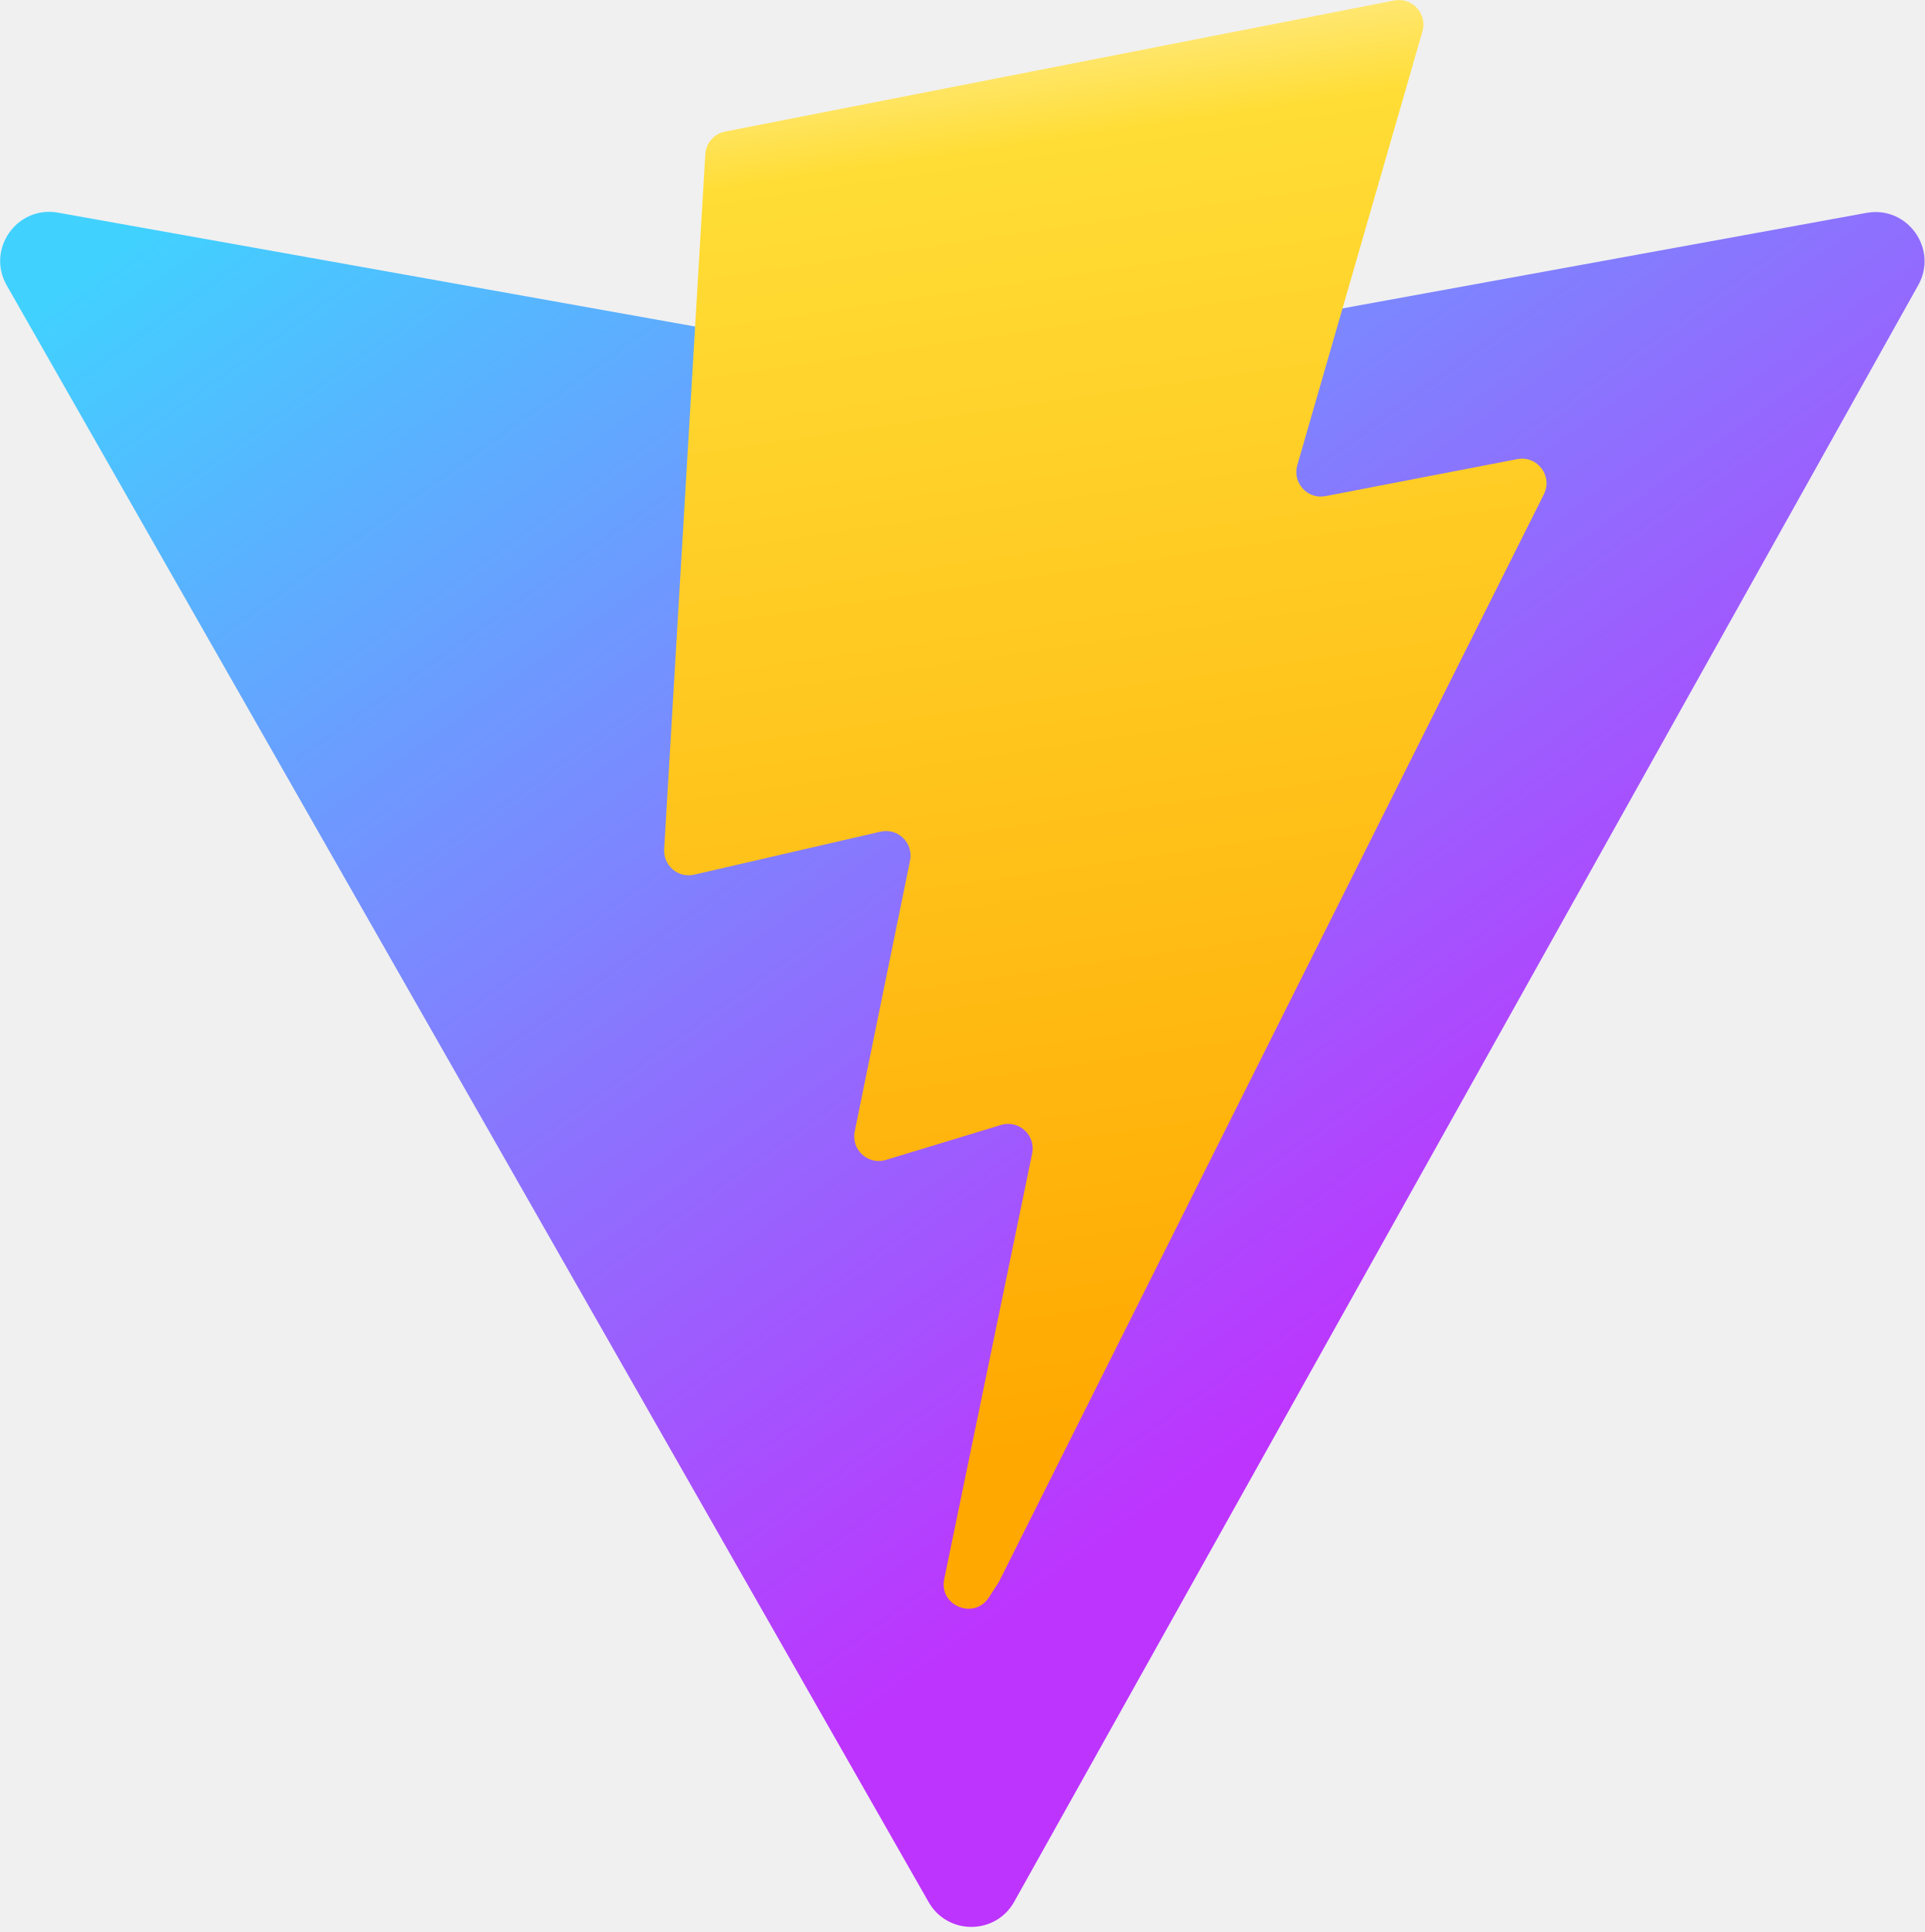
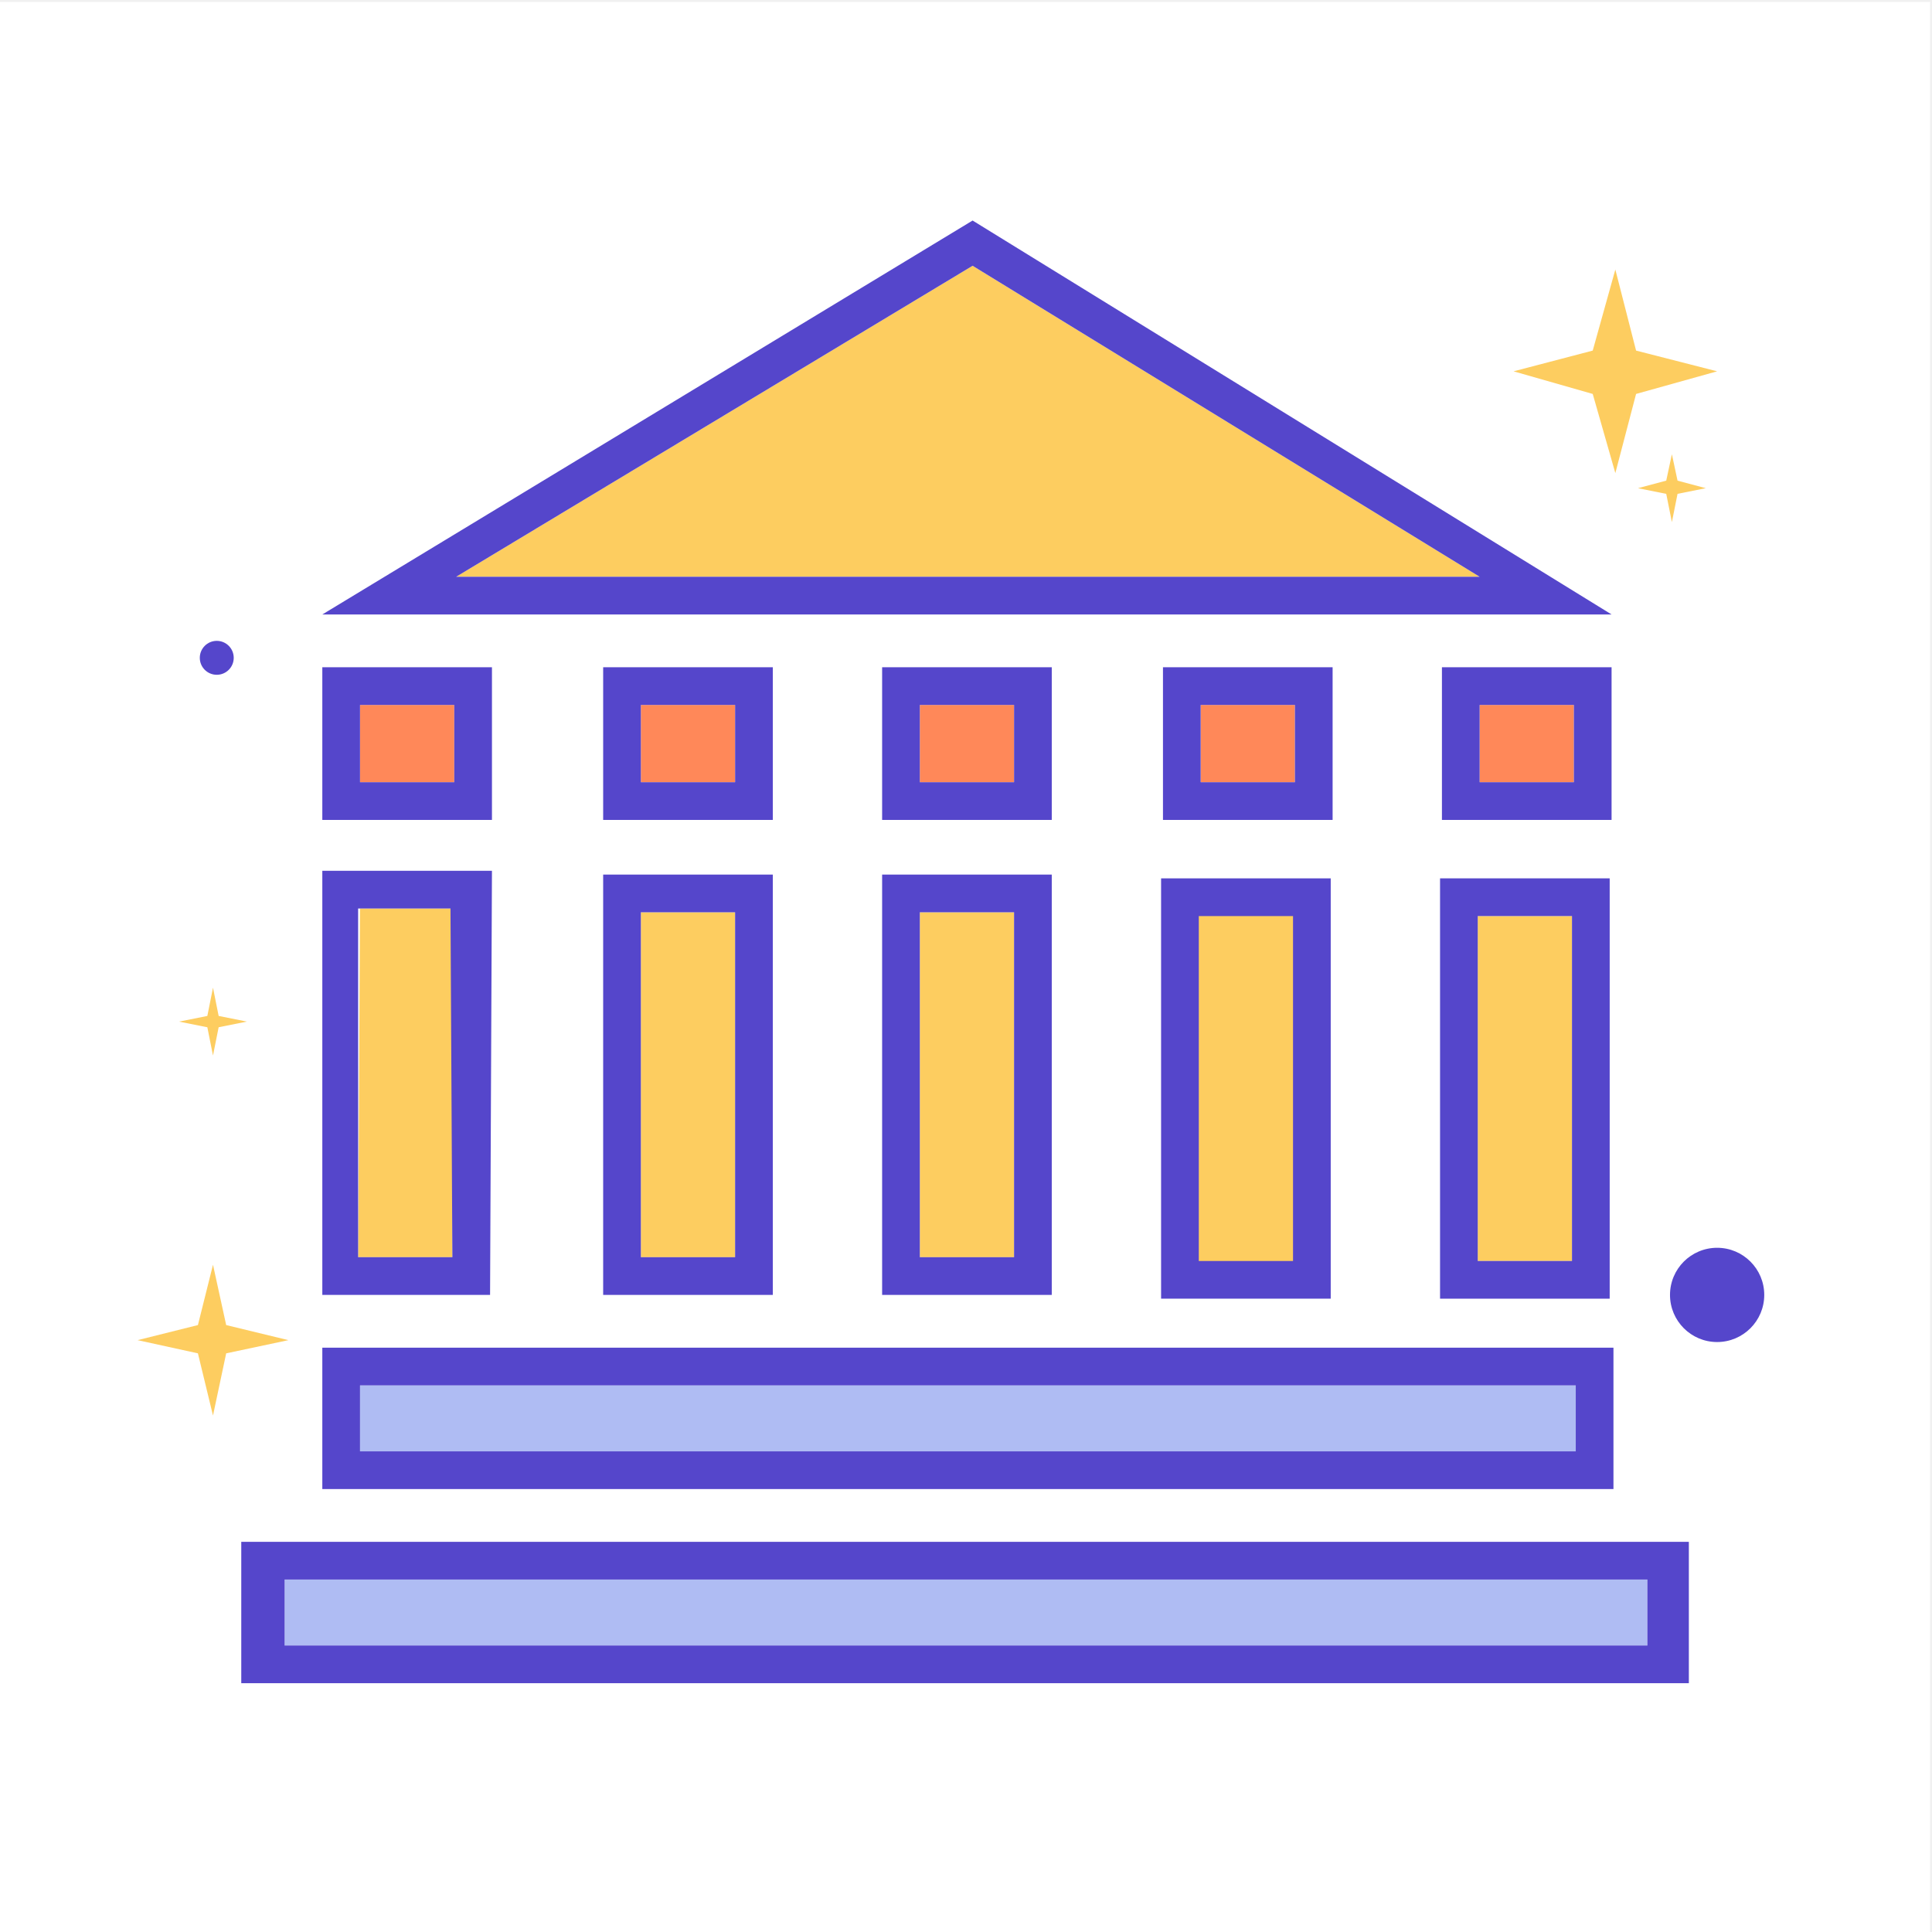
- <svg xmlns="http://www.w3.org/2000/svg" aria-hidden="true" role="img" class="iconify iconify--logos" width="31.88" height="32" preserveAspectRatio="xMidYMid meet" viewBox="0 0 256 257">
-   <defs>
-     <linearGradient id="IconifyId1813088fe1fbc01fb466" x1="-.828%" x2="57.636%" y1="7.652%" y2="78.411%">
-       <stop offset="0%" stop-color="#41D1FF" />
-       <stop offset="100%" stop-color="#BD34FE" />
-     </linearGradient>
-     <linearGradient id="IconifyId1813088fe1fbc01fb467" x1="43.376%" x2="50.316%" y1="2.242%" y2="89.03%">
-       <stop offset="0%" stop-color="#FFEA83" />
-       <stop offset="8.333%" stop-color="#FFDD35" />
-       <stop offset="100%" stop-color="#FFA800" />
-     </linearGradient>
-   </defs>
-   <path fill="url(#IconifyId1813088fe1fbc01fb466)" d="M255.153 37.938L134.897 252.976c-2.483 4.44-8.862 4.466-11.382.048L.875 37.958c-2.746-4.814 1.371-10.646 6.827-9.67l120.385 21.517a6.537 6.537 0 0 0 2.322-.004l117.867-21.483c5.438-.991 9.574 4.796 6.877 9.62Z" />
-   <path fill="url(#IconifyId1813088fe1fbc01fb467)" d="M185.432.063L96.44 17.501a3.268 3.268 0 0 0-2.634 3.014l-5.474 92.456a3.268 3.268 0 0 0 3.997 3.378l24.777-5.718c2.318-.535 4.413 1.507 3.936 3.838l-7.361 36.047c-.495 2.426 1.782 4.5 4.151 3.78l15.304-4.649c2.372-.72 4.652 1.36 4.15 3.788l-11.698 56.621c-.732 3.542 3.979 5.473 5.943 2.437l1.313-2.028l72.516-144.72c1.215-2.423-.88-5.186-3.54-4.672l-25.505 4.922c-2.396.462-4.435-1.77-3.759-4.114l16.646-57.705c.677-2.35-1.37-4.583-3.769-4.113Z" />
+ <svg xmlns="http://www.w3.org/2000/svg" width="800px" height="800px" viewBox="0 0 1024 1024" class="icon" version="1.1">
+   <path d="M0.001 0.999h1023.001v1023.001H0.001z" fill="#FFFFFF" />
+   <path d="M844.177 208.796l-41.959-11.988 41.959-10.989 11.988-42.958 10.989 42.958 42.958 10.989-42.958 11.988-10.989 41.959-11.988-41.959zM104.899 717.3l-31.969-6.993 31.969-7.992 7.992-31.969 6.993 31.969 32.968 7.992-32.968 6.993-6.993 32.968-7.992-32.968zM883.139 261.744l-14.985-2.997 14.985-3.996 2.997-13.986 2.997 13.986 14.985 3.996-14.985 2.997-2.997 14.985-2.997-14.985zM109.894 544.468l-14.985-2.997 14.985-2.997 2.997-14.985 2.997 14.985 14.985 2.997-14.985 2.997-2.997 14.985-2.997-14.985z" fill="#FDCD60" />
+   <path d="M114.889 348.66m-8.991 0a8.991 8.991 0 1 0 17.982 0 8.991 8.991 0 1 0-17.982 0Z" fill="#5546CB" />
+   <path d="M910.112 711.305a24.976 24.976 0 1 1 24.976-24.976 24.976 24.976 0 0 1-24.976 24.976z m0-35.965a9.99 9.99 0 1 1 0 0.999z" fill="#5546CB" />
+   <path d="M626.389 469.541h69.932v204.65h-69.932z" fill="#FDCD60" />
+   <path d="M190.815 734.283h644.371v34.966H190.815z" fill="#AFBCF3" />
+   <path d="M855.166 714.302H170.834v74.927h684.332z m-19.98 54.946H190.815v-34.966h644.371z" fill="#5546CB" />
+   <path d="M150.854 837.182h722.295v34.966H150.854z" fill="#AFBCF3" />
+   <path d="M127.876 817.202v74.927h767.251v-74.927z m745.272 54.946H150.854v-34.966h722.295z" fill="#5546CB" />
+   <path d="M487.525 483.528h49.951v182.821h-49.951z" fill="#FDCD60" />
+   <path d="M467.544 686.33h89.912V463.547h-89.912z m19.98-202.802h49.951v182.821h-49.951z" fill="#5546CB" />
+   <path d="M339.669 483.528h49.951v182.821h-49.951z" fill="#FDCD60" />
+   <path d="M319.689 686.33h89.912V463.547h-89.912z m19.98-202.802h49.951v182.821h-49.951z" fill="#5546CB" />
+   <path d="M190.815 373.635h49.951v40.96h-49.951z" fill="#FF8859" />
+   <path d="M260.746 353.655h-89.912v80.921h89.912z m-19.98 60.94h-49.951v-40.96h49.951z" fill="#5546CB" />
+   <path d="M784.235 373.635h49.951v40.96h-49.951z" fill="#FF8859" />
+   <path d="M854.167 353.655h-89.912v80.921h89.912z m-19.98 60.94h-49.951v-40.96h49.951z" fill="#5546CB" />
+   <path d="M636.38 373.635h49.951v40.96h-49.951z" fill="#FF8859" />
+   <path d="M706.311 353.655h-89.912v80.921h89.912z m-19.98 60.94h-49.951v-40.96h49.951z" fill="#5546CB" />
+   <path d="M487.525 373.635h49.951v40.96h-49.951z" fill="#FF8859" />
+   <path d="M557.457 353.655h-89.912v80.921h89.912z m-19.98 60.94h-49.951v-40.96h49.951z" fill="#5546CB" />
+   <path d="M339.669 373.635h49.951v40.96h-49.951z" fill="#FF8859" />
+   <path d="M409.601 353.655h-89.912v80.921h89.912z m-19.98 60.94h-49.951v-40.96h49.951z" fill="#5546CB" />
+   <path d="M515.498 140.862L241.765 305.701h542.47L515.498 140.862z" fill="#FDCD60" />
+   <path d="M515.498 116.886L170.834 325.682h683.333z m0 23.977l268.738 164.839H241.765zM615.4 688.328h89.912V465.545h-89.912z m19.98-202.802h49.951v182.821h-49.951z" fill="#5546CB" />
+   <path d="M783.236 485.526h49.951v182.821h-49.951z" fill="#FDCD60" />
+   <path d="M763.256 688.328h89.912V465.545h-89.912z m19.98-202.802h49.951v182.821h-49.951z" fill="#5546CB" />
+   <path d="M189.816 666.349h49.951V481.53h-48.952l-0.999 184.82z" fill="#FDCD60" />
+   <path d="M260.746 461.549h-89.912v224.78h88.913z m-20.98 204.8h-49.951V481.53h48.952z" fill="#5546CB" />
</svg>
